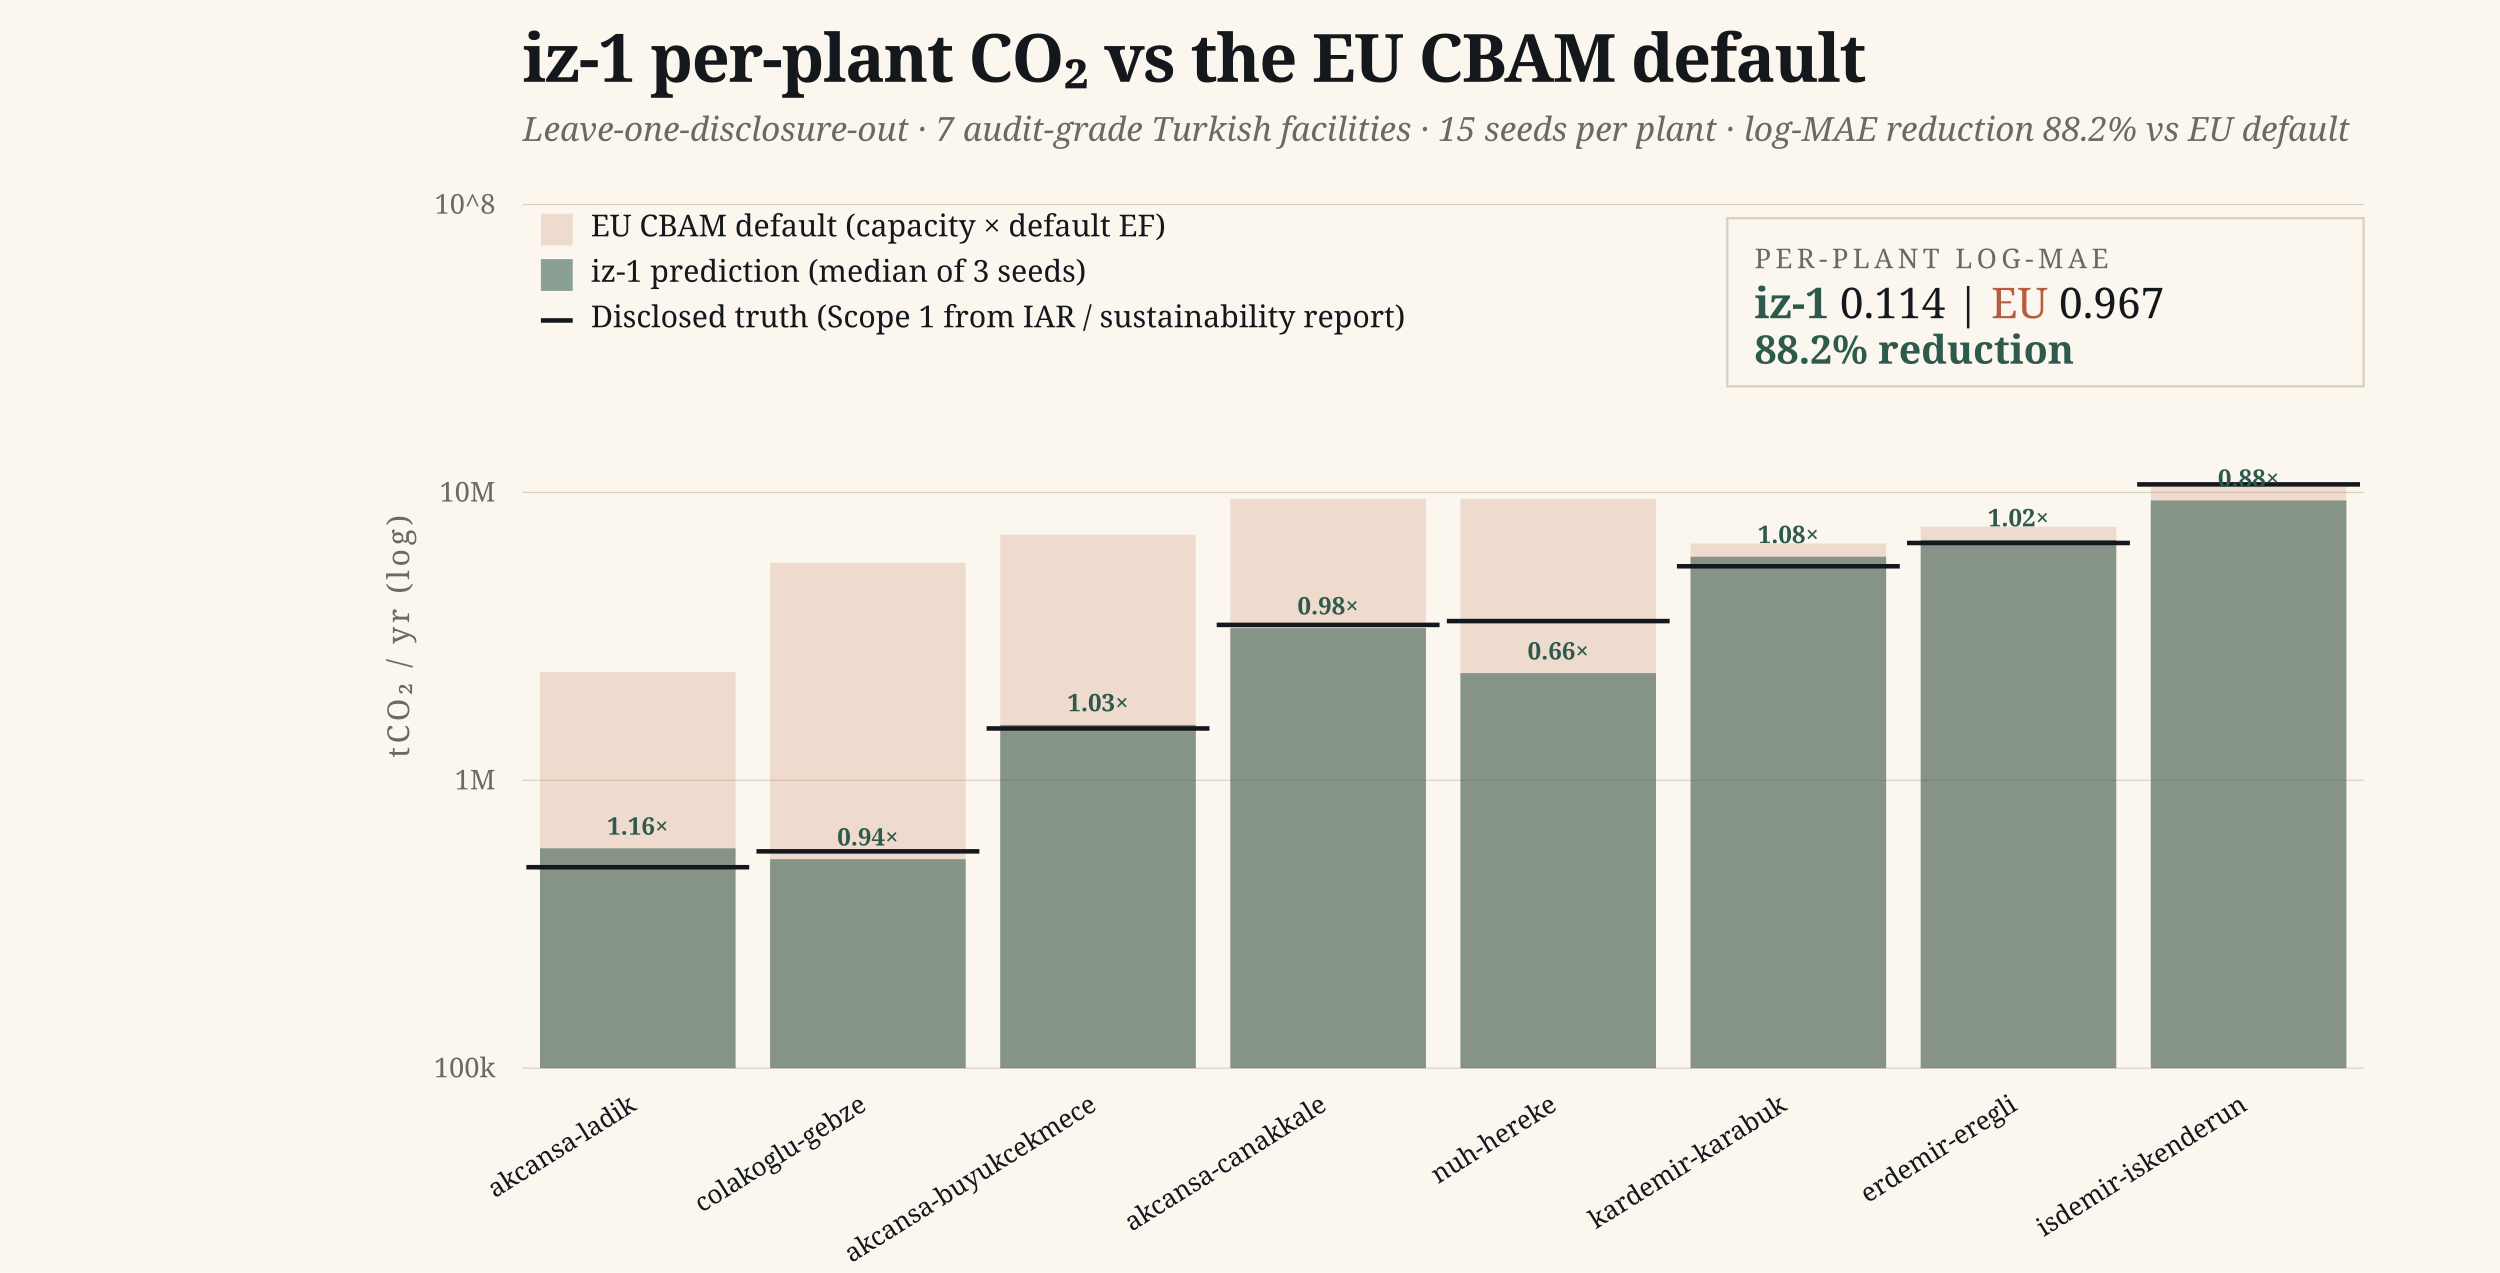
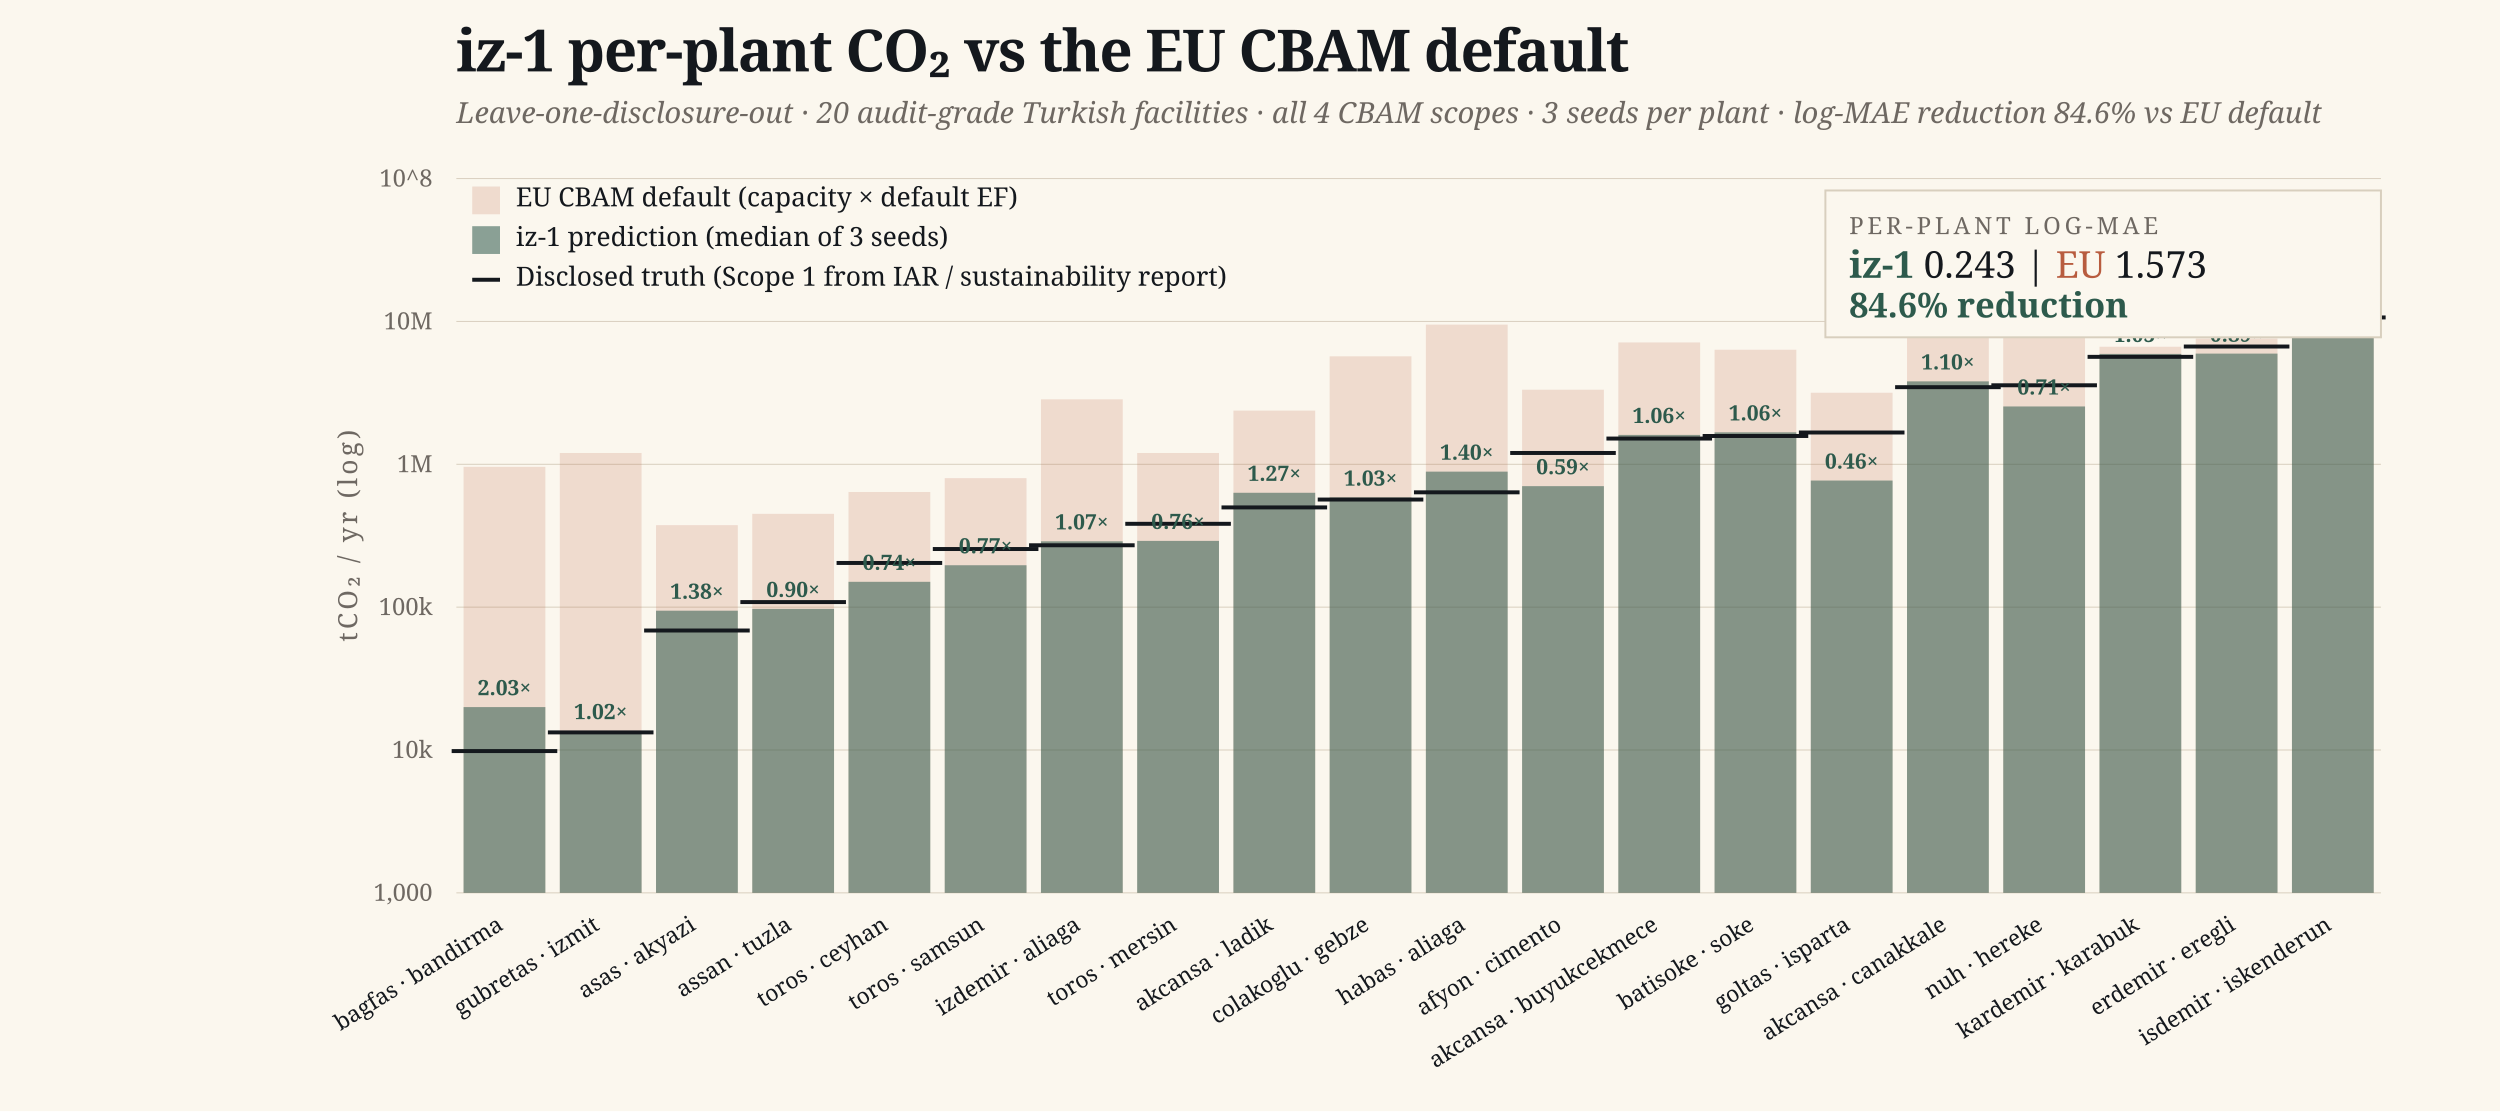
- <svg xmlns="http://www.w3.org/2000/svg" viewBox="0 0 1100 560" style="font-family:Georgia,serif;background:#fbf7ee">
-   <rect x="0" y="0" width="1100" height="560" fill="#fbf7ee" />
+ <svg xmlns="http://www.w3.org/2000/svg" viewBox="0 0 1260 560" style="font-family:Georgia,serif;background:#fbf7ee">
+   <rect x="0" y="0" width="1260" height="560" fill="#fbf7ee" />
  <text x="230" y="36" fill="#14181d" font-size="22pt" font-weight="600" letter-spacing="-0.02em">iz-1 per-plant CO₂ vs the EU CBAM default</text>
-   <text x="230" y="62" fill="#6e6862" font-size="11pt" font-style="italic">Leave-one-disclosure-out · 7 audit-grade Turkish facilities · 15 seeds per plant · log-MAE reduction 88.2% vs EU default</text>
-   <line x1="230" x2="1040" y1="470.0" y2="470.0" stroke="#d8cfbe" stroke-width="0.5" />
-   <text x="218" y="474.0" text-anchor="end" font-size="9pt" fill="#6e6862">100k</text>
-   <line x1="230" x2="1040" y1="343.333" y2="343.333" stroke="#d8cfbe" stroke-width="0.5" />
-   <text x="218" y="347.333" text-anchor="end" font-size="9pt" fill="#6e6862">1M</text>
-   <line x1="230" x2="1040" y1="216.667" y2="216.667" stroke="#d8cfbe" stroke-width="0.5" />
-   <text x="218" y="220.667" text-anchor="end" font-size="9pt" fill="#6e6862">10M</text>
-   <line x1="230" x2="1040" y1="90.0" y2="90.0" stroke="#d8cfbe" stroke-width="0.5" />
+   <text x="230" y="62" fill="#6e6862" font-size="11pt" font-style="italic">Leave-one-disclosure-out · 20 audit-grade Turkish facilities · all 4 CBAM scopes · 3 seeds per plant · log-MAE reduction 84.6% vs EU default</text>
+   <line x1="230" x2="1200" y1="450.0" y2="450.0" stroke="#d8cfbe" stroke-width="0.5" />
+   <text x="218" y="454.0" text-anchor="end" font-size="9pt" fill="#6e6862">1,000</text>
+   <line x1="230" x2="1200" y1="378.0" y2="378.0" stroke="#d8cfbe" stroke-width="0.5" />
+   <text x="218" y="382.0" text-anchor="end" font-size="9pt" fill="#6e6862">10k</text>
+   <line x1="230" x2="1200" y1="306.0" y2="306.0" stroke="#d8cfbe" stroke-width="0.5" />
+   <text x="218" y="310.0" text-anchor="end" font-size="9pt" fill="#6e6862">100k</text>
+   <line x1="230" x2="1200" y1="234.0" y2="234.0" stroke="#d8cfbe" stroke-width="0.5" />
+   <text x="218" y="238.0" text-anchor="end" font-size="9pt" fill="#6e6862">1M</text>
+   <line x1="230" x2="1200" y1="162.0" y2="162.0" stroke="#d8cfbe" stroke-width="0.5" />
+   <text x="218" y="166.0" text-anchor="end" font-size="9pt" fill="#6e6862">10M</text>
+   <line x1="230" x2="1200" y1="90.0" y2="90.0" stroke="#d8cfbe" stroke-width="0.5" />
  <text x="218" y="94.0" text-anchor="end" font-size="9pt" fill="#6e6862">10^8</text>
-   <text x="180" y="280.0" transform="rotate(-90 180 280.0)" text-anchor="middle" font-size="10pt" fill="#6e6862" letter-spacing="0.12em">tCO₂ / yr (log)</text>
-   <rect x="237.594" y="295.726" width="86.062" height="174.274" fill="#b85c3f" opacity="0.18" />
-   <rect x="237.594" y="373.263" width="86.062" height="96.737" fill="#2d5a4c" opacity="0.55" />
-   <line x1="231.594" x2="329.656" y1="381.574" y2="381.574" stroke="#14181d" stroke-width="2" />
-   <text x="280.625" y="488" text-anchor="end" font-size="8.5pt" fill="#14181d" transform="rotate(-32 280.625 488)">akcansa-ladik</text>
-   <text x="280.625" y="367.263" text-anchor="middle" font-size="8pt" fill="#2d5a4c" font-weight="600">1.16×</text>
-   <rect x="338.844" y="247.589" width="86.062" height="222.411" fill="#b85c3f" opacity="0.18" />
-   <rect x="338.844" y="378.032" width="86.062" height="91.968" fill="#2d5a4c" opacity="0.55" />
-   <line x1="332.844" x2="430.906" y1="374.593" y2="374.593" stroke="#14181d" stroke-width="2" />
-   <text x="381.875" y="488" text-anchor="end" font-size="8.5pt" fill="#14181d" transform="rotate(-32 381.875 488)">colakoglu-gebze</text>
-   <text x="381.875" y="372.032" text-anchor="middle" font-size="8pt" fill="#2d5a4c" font-weight="600">0.94×</text>
-   <rect x="440.094" y="235.291" width="86.062" height="234.709" fill="#b85c3f" opacity="0.18" />
-   <rect x="440.094" y="318.957" width="86.062" height="151.043" fill="#2d5a4c" opacity="0.55" />
-   <line x1="434.094" x2="532.156" y1="320.517" y2="320.517" stroke="#14181d" stroke-width="2" />
-   <text x="483.125" y="488" text-anchor="end" font-size="8.5pt" fill="#14181d" transform="rotate(-32 483.125 488)">akcansa-buyukcekmece</text>
-   <text x="483.125" y="312.957" text-anchor="middle" font-size="8pt" fill="#2d5a4c" font-weight="600">1.03×</text>
-   <rect x="541.344" y="219.465" width="86.062" height="250.535" fill="#b85c3f" opacity="0.18" />
-   <rect x="541.344" y="276.342" width="86.062" height="193.658" fill="#2d5a4c" opacity="0.55" />
-   <line x1="535.344" x2="633.406" y1="274.955" y2="274.955" stroke="#14181d" stroke-width="2" />
-   <text x="584.375" y="488" text-anchor="end" font-size="8.5pt" fill="#14181d" transform="rotate(-32 584.375 488)">akcansa-canakkale</text>
-   <text x="584.375" y="270.342" text-anchor="middle" font-size="8pt" fill="#2d5a4c" font-weight="600">0.98×</text>
-   <rect x="642.594" y="219.465" width="86.062" height="250.535" fill="#b85c3f" opacity="0.18" />
-   <rect x="642.594" y="296.176" width="86.062" height="173.824" fill="#2d5a4c" opacity="0.55" />
-   <line x1="636.594" x2="734.656" y1="273.278" y2="273.278" stroke="#14181d" stroke-width="2" />
-   <text x="685.625" y="488" text-anchor="end" font-size="8.5pt" fill="#14181d" transform="rotate(-32 685.625 488)">nuh-hereke</text>
-   <text x="685.625" y="290.176" text-anchor="middle" font-size="8pt" fill="#2d5a4c" font-weight="600">0.66×</text>
-   <rect x="743.844" y="239.109" width="86.062" height="230.891" fill="#b85c3f" opacity="0.18" />
-   <rect x="743.844" y="244.963" width="86.062" height="225.037" fill="#2d5a4c" opacity="0.55" />
-   <line x1="737.844" x2="835.906" y1="249.158" y2="249.158" stroke="#14181d" stroke-width="2" />
-   <text x="786.875" y="488" text-anchor="end" font-size="8.5pt" fill="#14181d" transform="rotate(-32 786.875 488)">kardemir-karabuk</text>
-   <text x="786.875" y="238.963" text-anchor="middle" font-size="8pt" fill="#2d5a4c" font-weight="600">1.08×</text>
-   <rect x="845.094" y="231.764" width="86.062" height="238.236" fill="#b85c3f" opacity="0.18" />
-   <rect x="845.094" y="237.585" width="86.062" height="232.415" fill="#2d5a4c" opacity="0.55" />
-   <line x1="839.094" x2="937.156" y1="238.917" y2="238.917" stroke="#14181d" stroke-width="2" />
-   <text x="888.125" y="488" text-anchor="end" font-size="8.5pt" fill="#14181d" transform="rotate(-32 888.125 488)">erdemir-eregli</text>
-   <text x="888.125" y="231.585" text-anchor="middle" font-size="8pt" fill="#2d5a4c" font-weight="600">1.02×</text>
-   <rect x="946.344" y="214.245" width="86.062" height="255.755" fill="#b85c3f" opacity="0.18" />
-   <rect x="946.344" y="220.179" width="86.062" height="249.821" fill="#2d5a4c" opacity="0.55" />
-   <line x1="940.344" x2="1038.406" y1="213.133" y2="213.133" stroke="#14181d" stroke-width="2" />
-   <text x="989.375" y="488" text-anchor="end" font-size="8.5pt" fill="#14181d" transform="rotate(-32 989.375 488)">isdemir-iskenderun</text>
-   <text x="989.375" y="214.179" text-anchor="middle" font-size="8pt" fill="#2d5a4c" font-weight="600">0.88×</text>
+   <text x="180" y="270.0" transform="rotate(-90 180 270.0)" text-anchor="middle" font-size="10pt" fill="#6e6862" letter-spacing="0.12em">tCO₂ / yr (log)</text>
+   <rect x="233.637" y="235.276" width="41.225" height="214.724" fill="#b85c3f" opacity="0.18" />
+   <rect x="233.637" y="356.374" width="41.225" height="93.626" fill="#2d5a4c" opacity="0.55" />
+   <line x1="227.637" x2="280.863" y1="378.543" y2="378.543" stroke="#14181d" stroke-width="2" />
+   <text x="254.25" y="468" text-anchor="end" font-size="8.5pt" fill="#14181d" transform="rotate(-32 254.25 468)">bagfas · bandirma</text>
+   <text x="254.25" y="350.374" text-anchor="middle" font-size="8pt" fill="#2d5a4c" font-weight="600">2.03×</text>
+   <rect x="282.137" y="228.299" width="41.225" height="221.701" fill="#b85c3f" opacity="0.18" />
+   <rect x="282.137" y="368.429" width="41.225" height="81.571" fill="#2d5a4c" opacity="0.55" />
+   <line x1="276.137" x2="329.363" y1="369.127" y2="369.127" stroke="#14181d" stroke-width="2" />
+   <text x="302.75" y="468" text-anchor="end" font-size="8.5pt" fill="#14181d" transform="rotate(-32 302.75 468)">gubretas · izmit</text>
+   <text x="302.75" y="362.429" text-anchor="middle" font-size="8pt" fill="#2d5a4c" font-weight="600">1.02×</text>
+   <rect x="330.637" y="264.67" width="41.225" height="185.33" fill="#b85c3f" opacity="0.18" />
+   <rect x="330.637" y="307.79" width="41.225" height="142.21" fill="#2d5a4c" opacity="0.55" />
+   <line x1="324.637" x2="377.863" y1="317.776" y2="317.776" stroke="#14181d" stroke-width="2" />
+   <text x="351.25" y="468" text-anchor="end" font-size="8.5pt" fill="#14181d" transform="rotate(-32 351.25 468)">asas · akyazi</text>
+   <text x="351.25" y="301.79" text-anchor="middle" font-size="8pt" fill="#2d5a4c" font-weight="600">1.38×</text>
+   <rect x="379.137" y="258.969" width="41.225" height="191.031" fill="#b85c3f" opacity="0.18" />
+   <rect x="379.137" y="306.883" width="41.225" height="143.117" fill="#2d5a4c" opacity="0.55" />
+   <line x1="373.137" x2="426.363" y1="303.449" y2="303.449" stroke="#14181d" stroke-width="2" />
+   <text x="399.75" y="468" text-anchor="end" font-size="8.5pt" fill="#14181d" transform="rotate(-32 399.75 468)">assan · tuzla</text>
+   <text x="399.75" y="300.883" text-anchor="middle" font-size="8pt" fill="#2d5a4c" font-weight="600">0.90×</text>
+   <rect x="427.637" y="247.955" width="41.225" height="202.045" fill="#b85c3f" opacity="0.18" />
+   <rect x="427.637" y="293.23" width="41.225" height="156.77" fill="#2d5a4c" opacity="0.55" />
+   <line x1="421.637" x2="474.863" y1="283.731" y2="283.731" stroke="#14181d" stroke-width="2" />
+   <text x="448.25" y="468" text-anchor="end" font-size="8.5pt" fill="#14181d" transform="rotate(-32 448.25 468)">toros · ceyhan</text>
+   <text x="448.25" y="287.23" text-anchor="middle" font-size="8pt" fill="#2d5a4c" font-weight="600">0.74×</text>
+   <rect x="476.137" y="240.978" width="41.225" height="209.022" fill="#b85c3f" opacity="0.18" />
+   <rect x="476.137" y="284.882" width="41.225" height="165.118" fill="#2d5a4c" opacity="0.55" />
+   <line x1="470.137" x2="523.362" y1="276.707" y2="276.707" stroke="#14181d" stroke-width="2" />
+   <text x="496.75" y="468" text-anchor="end" font-size="8.5pt" fill="#14181d" transform="rotate(-32 496.75 468)">toros · samsun</text>
+   <text x="496.75" y="278.882" text-anchor="middle" font-size="8pt" fill="#2d5a4c" font-weight="600">0.77×</text>
+   <rect x="524.638" y="201.251" width="41.225" height="248.749" fill="#b85c3f" opacity="0.18" />
+   <rect x="524.638" y="272.817" width="41.225" height="177.183" fill="#2d5a4c" opacity="0.55" />
+   <line x1="518.638" x2="571.862" y1="274.812" y2="274.812" stroke="#14181d" stroke-width="2" />
+   <text x="545.25" y="468" text-anchor="end" font-size="8.5pt" fill="#14181d" transform="rotate(-32 545.25 468)">izdemir · aliaga</text>
+   <text x="545.25" y="266.817" text-anchor="middle" font-size="8pt" fill="#2d5a4c" font-weight="600">1.07×</text>
+   <rect x="573.138" y="228.299" width="41.225" height="221.701" fill="#b85c3f" opacity="0.18" />
+   <rect x="573.138" y="272.608" width="41.225" height="177.392" fill="#2d5a4c" opacity="0.55" />
+   <line x1="567.138" x2="620.362" y1="263.997" y2="263.997" stroke="#14181d" stroke-width="2" />
+   <text x="593.75" y="468" text-anchor="end" font-size="8.5pt" fill="#14181d" transform="rotate(-32 593.75 468)">toros · mersin</text>
+   <text x="593.75" y="266.608" text-anchor="middle" font-size="8pt" fill="#2d5a4c" font-weight="600">0.76×</text>
+   <rect x="621.638" y="206.939" width="41.225" height="243.061" fill="#b85c3f" opacity="0.18" />
+   <rect x="621.638" y="248.362" width="41.225" height="201.638" fill="#2d5a4c" opacity="0.55" />
+   <line x1="615.638" x2="668.862" y1="255.737" y2="255.737" stroke="#14181d" stroke-width="2" />
+   <text x="642.25" y="468" text-anchor="end" font-size="8.5pt" fill="#14181d" transform="rotate(-32 642.25 468)">akcansa · ladik</text>
+   <text x="642.25" y="242.362" text-anchor="middle" font-size="8pt" fill="#2d5a4c" font-weight="600">1.27×</text>
+   <rect x="670.138" y="179.577" width="41.225" height="270.423" fill="#b85c3f" opacity="0.18" />
+   <rect x="670.138" y="250.764" width="41.225" height="199.236" fill="#2d5a4c" opacity="0.55" />
+   <line x1="664.138" x2="717.362" y1="251.769" y2="251.769" stroke="#14181d" stroke-width="2" />
+   <text x="690.75" y="468" text-anchor="end" font-size="8.5pt" fill="#14181d" transform="rotate(-32 690.75 468)">colakoglu · gebze</text>
+   <text x="690.75" y="244.764" text-anchor="middle" font-size="8pt" fill="#2d5a4c" font-weight="600">1.03×</text>
+   <rect x="718.638" y="163.604" width="41.225" height="286.396" fill="#b85c3f" opacity="0.18" />
+   <rect x="718.638" y="237.705" width="41.225" height="212.295" fill="#2d5a4c" opacity="0.55" />
+   <line x1="712.638" x2="765.862" y1="248.133" y2="248.133" stroke="#14181d" stroke-width="2" />
+   <text x="739.25" y="468" text-anchor="end" font-size="8.5pt" fill="#14181d" transform="rotate(-32 739.25 468)">habas · aliaga</text>
+   <text x="739.25" y="231.705" text-anchor="middle" font-size="8pt" fill="#2d5a4c" font-weight="600">1.40×</text>
+   <rect x="767.138" y="196.418" width="41.225" height="253.582" fill="#b85c3f" opacity="0.18" />
+   <rect x="767.138" y="245.02" width="41.225" height="204.98" fill="#2d5a4c" opacity="0.55" />
+   <line x1="761.138" x2="814.362" y1="228.299" y2="228.299" stroke="#14181d" stroke-width="2" />
+   <text x="787.75" y="468" text-anchor="end" font-size="8.5pt" fill="#14181d" transform="rotate(-32 787.75 468)">afyon · cimento</text>
+   <text x="787.75" y="239.02" text-anchor="middle" font-size="8pt" fill="#2d5a4c" font-weight="600">0.59×</text>
+   <rect x="815.638" y="172.586" width="41.225" height="277.414" fill="#b85c3f" opacity="0.18" />
+   <rect x="815.638" y="219.192" width="41.225" height="230.808" fill="#2d5a4c" opacity="0.55" />
+   <line x1="809.638" x2="862.862" y1="221.031" y2="221.031" stroke="#14181d" stroke-width="2" />
+   <text x="836.25" y="468" text-anchor="end" font-size="8.5pt" fill="#14181d" transform="rotate(-32 836.25 468)">akcansa · buyukcekmece</text>
+   <text x="836.25" y="213.192" text-anchor="middle" font-size="8pt" fill="#2d5a4c" font-weight="600">1.06×</text>
+   <rect x="864.138" y="176.269" width="41.225" height="273.731" fill="#b85c3f" opacity="0.18" />
+   <rect x="864.138" y="217.898" width="41.225" height="232.102" fill="#2d5a4c" opacity="0.55" />
+   <line x1="858.138" x2="911.362" y1="219.738" y2="219.738" stroke="#14181d" stroke-width="2" />
+   <text x="884.75" y="468" text-anchor="end" font-size="8.5pt" fill="#14181d" transform="rotate(-32 884.75 468)">batisoke · soke</text>
+   <text x="884.75" y="211.898" text-anchor="middle" font-size="8pt" fill="#2d5a4c" font-weight="600">1.06×</text>
+   <rect x="912.638" y="197.943" width="41.225" height="252.057" fill="#b85c3f" opacity="0.18" />
+   <rect x="912.638" y="242.195" width="41.225" height="207.805" fill="#2d5a4c" opacity="0.55" />
+   <line x1="906.638" x2="959.862" y1="217.982" y2="217.982" stroke="#14181d" stroke-width="2" />
+   <text x="933.25" y="468" text-anchor="end" font-size="8.5pt" fill="#14181d" transform="rotate(-32 933.25 468)">goltas · isparta</text>
+   <text x="933.25" y="236.195" text-anchor="middle" font-size="8pt" fill="#2d5a4c" font-weight="600">0.46×</text>
+   <rect x="961.138" y="163.591" width="41.225" height="286.409" fill="#b85c3f" opacity="0.18" />
+   <rect x="961.138" y="192.205" width="41.225" height="257.795" fill="#2d5a4c" opacity="0.55" />
+   <line x1="955.138" x2="1008.362" y1="195.132" y2="195.132" stroke="#14181d" stroke-width="2" />
+   <text x="981.75" y="468" text-anchor="end" font-size="8.5pt" fill="#14181d" transform="rotate(-32 981.75 468)">akcansa · canakkale</text>
+   <text x="981.75" y="186.205" text-anchor="middle" font-size="8pt" fill="#2d5a4c" font-weight="600">1.10×</text>
+   <rect x="1009.638" y="163.591" width="41.225" height="286.409" fill="#b85c3f" opacity="0.18" />
+   <rect x="1009.638" y="204.856" width="41.225" height="245.144" fill="#2d5a4c" opacity="0.55" />
+   <line x1="1003.638" x2="1056.862" y1="194.179" y2="194.179" stroke="#14181d" stroke-width="2" />
+   <text x="1030.25" y="468" text-anchor="end" font-size="8.5pt" fill="#14181d" transform="rotate(-32 1030.25 468)">nuh · hereke</text>
+   <text x="1030.25" y="198.856" text-anchor="middle" font-size="8pt" fill="#2d5a4c" font-weight="600">0.71×</text>
+   <rect x="1058.138" y="174.757" width="41.225" height="275.243" fill="#b85c3f" opacity="0.18" />
+   <rect x="1058.138" y="178.363" width="41.225" height="271.637" fill="#2d5a4c" opacity="0.55" />
+   <line x1="1052.138" x2="1105.362" y1="179.849" y2="179.849" stroke="#14181d" stroke-width="2" />
+   <text x="1078.75" y="468" text-anchor="end" font-size="8.5pt" fill="#14181d" transform="rotate(-32 1078.75 468)">kardemir · karabuk</text>
+   <text x="1078.75" y="172.363" text-anchor="middle" font-size="8pt" fill="#2d5a4c" font-weight="600">1.05×</text>
+   <rect x="1106.638" y="170.581" width="41.225" height="279.419" fill="#b85c3f" opacity="0.18" />
+   <rect x="1106.638" y="178.222" width="41.225" height="271.778" fill="#2d5a4c" opacity="0.55" />
+   <line x1="1100.638" x2="1153.862" y1="174.648" y2="174.648" stroke="#14181d" stroke-width="2" />
+   <text x="1127.25" y="468" text-anchor="end" font-size="8.5pt" fill="#14181d" transform="rotate(-32 1127.25 468)">erdemir · eregli</text>
+   <text x="1127.25" y="172.222" text-anchor="middle" font-size="8pt" fill="#2d5a4c" font-weight="600">0.89×</text>
+   <rect x="1155.138" y="160.624" width="41.225" height="289.376" fill="#b85c3f" opacity="0.18" />
+   <rect x="1155.138" y="165.222" width="41.225" height="284.778" fill="#2d5a4c" opacity="0.55" />
+   <line x1="1149.138" x2="1202.362" y1="159.992" y2="159.992" stroke="#14181d" stroke-width="2" />
+   <text x="1175.75" y="468" text-anchor="end" font-size="8.5pt" fill="#14181d" transform="rotate(-32 1175.75 468)">isdemir · iskenderun</text>
+   <text x="1175.75" y="159.222" text-anchor="middle" font-size="8pt" fill="#2d5a4c" font-weight="600">0.85×</text>
  <rect x="238" y="94" width="14" height="14" fill="#b85c3f" opacity="0.18" />
  <text x="260" y="104" font-size="10pt" fill="#14181d">EU CBAM default (capacity × default EF)</text>
  <rect x="238" y="114" width="14" height="14" fill="#2d5a4c" opacity="0.55" />
  <text x="260" y="124" font-size="10pt" fill="#14181d">iz-1 prediction (median of 3 seeds)</text>
  <line x1="238" x2="252" y1="141" y2="141" stroke="#14181d" stroke-width="2" />
  <text x="260" y="144" font-size="10pt" fill="#14181d">Disclosed truth (Scope 1 from IAR / sustainability report)</text>
-   <rect x="760" y="96" width="280" height="74" fill="#fbf7ee" stroke="#d8cfbe" />
-   <text x="772" y="118" font-size="9pt" letter-spacing="0.16em" fill="#6e6862" text-transform="uppercase">PER-PLANT LOG-MAE</text>
-   <text x="772" y="140" font-size="14pt" fill="#14181d">
-     <tspan font-weight="600" fill="#2d5a4c">iz-1</tspan> 0.114   |   <tspan fill="#b85c3f">EU</tspan> 0.967</text>
-   <text x="772" y="160" font-size="13pt" fill="#2d5a4c" font-weight="600">88.2% reduction</text>
+   <rect x="920" y="96" width="280" height="74" fill="#fbf7ee" stroke="#d8cfbe" />
+   <text x="932" y="118" font-size="9pt" letter-spacing="0.16em" fill="#6e6862" text-transform="uppercase">PER-PLANT LOG-MAE</text>
+   <text x="932" y="140" font-size="14pt" fill="#14181d">
+     <tspan font-weight="600" fill="#2d5a4c">iz-1</tspan> 0.243   |   <tspan fill="#b85c3f">EU</tspan> 1.573</text>
+   <text x="932" y="160" font-size="13pt" fill="#2d5a4c" font-weight="600">84.6% reduction</text>
</svg>
